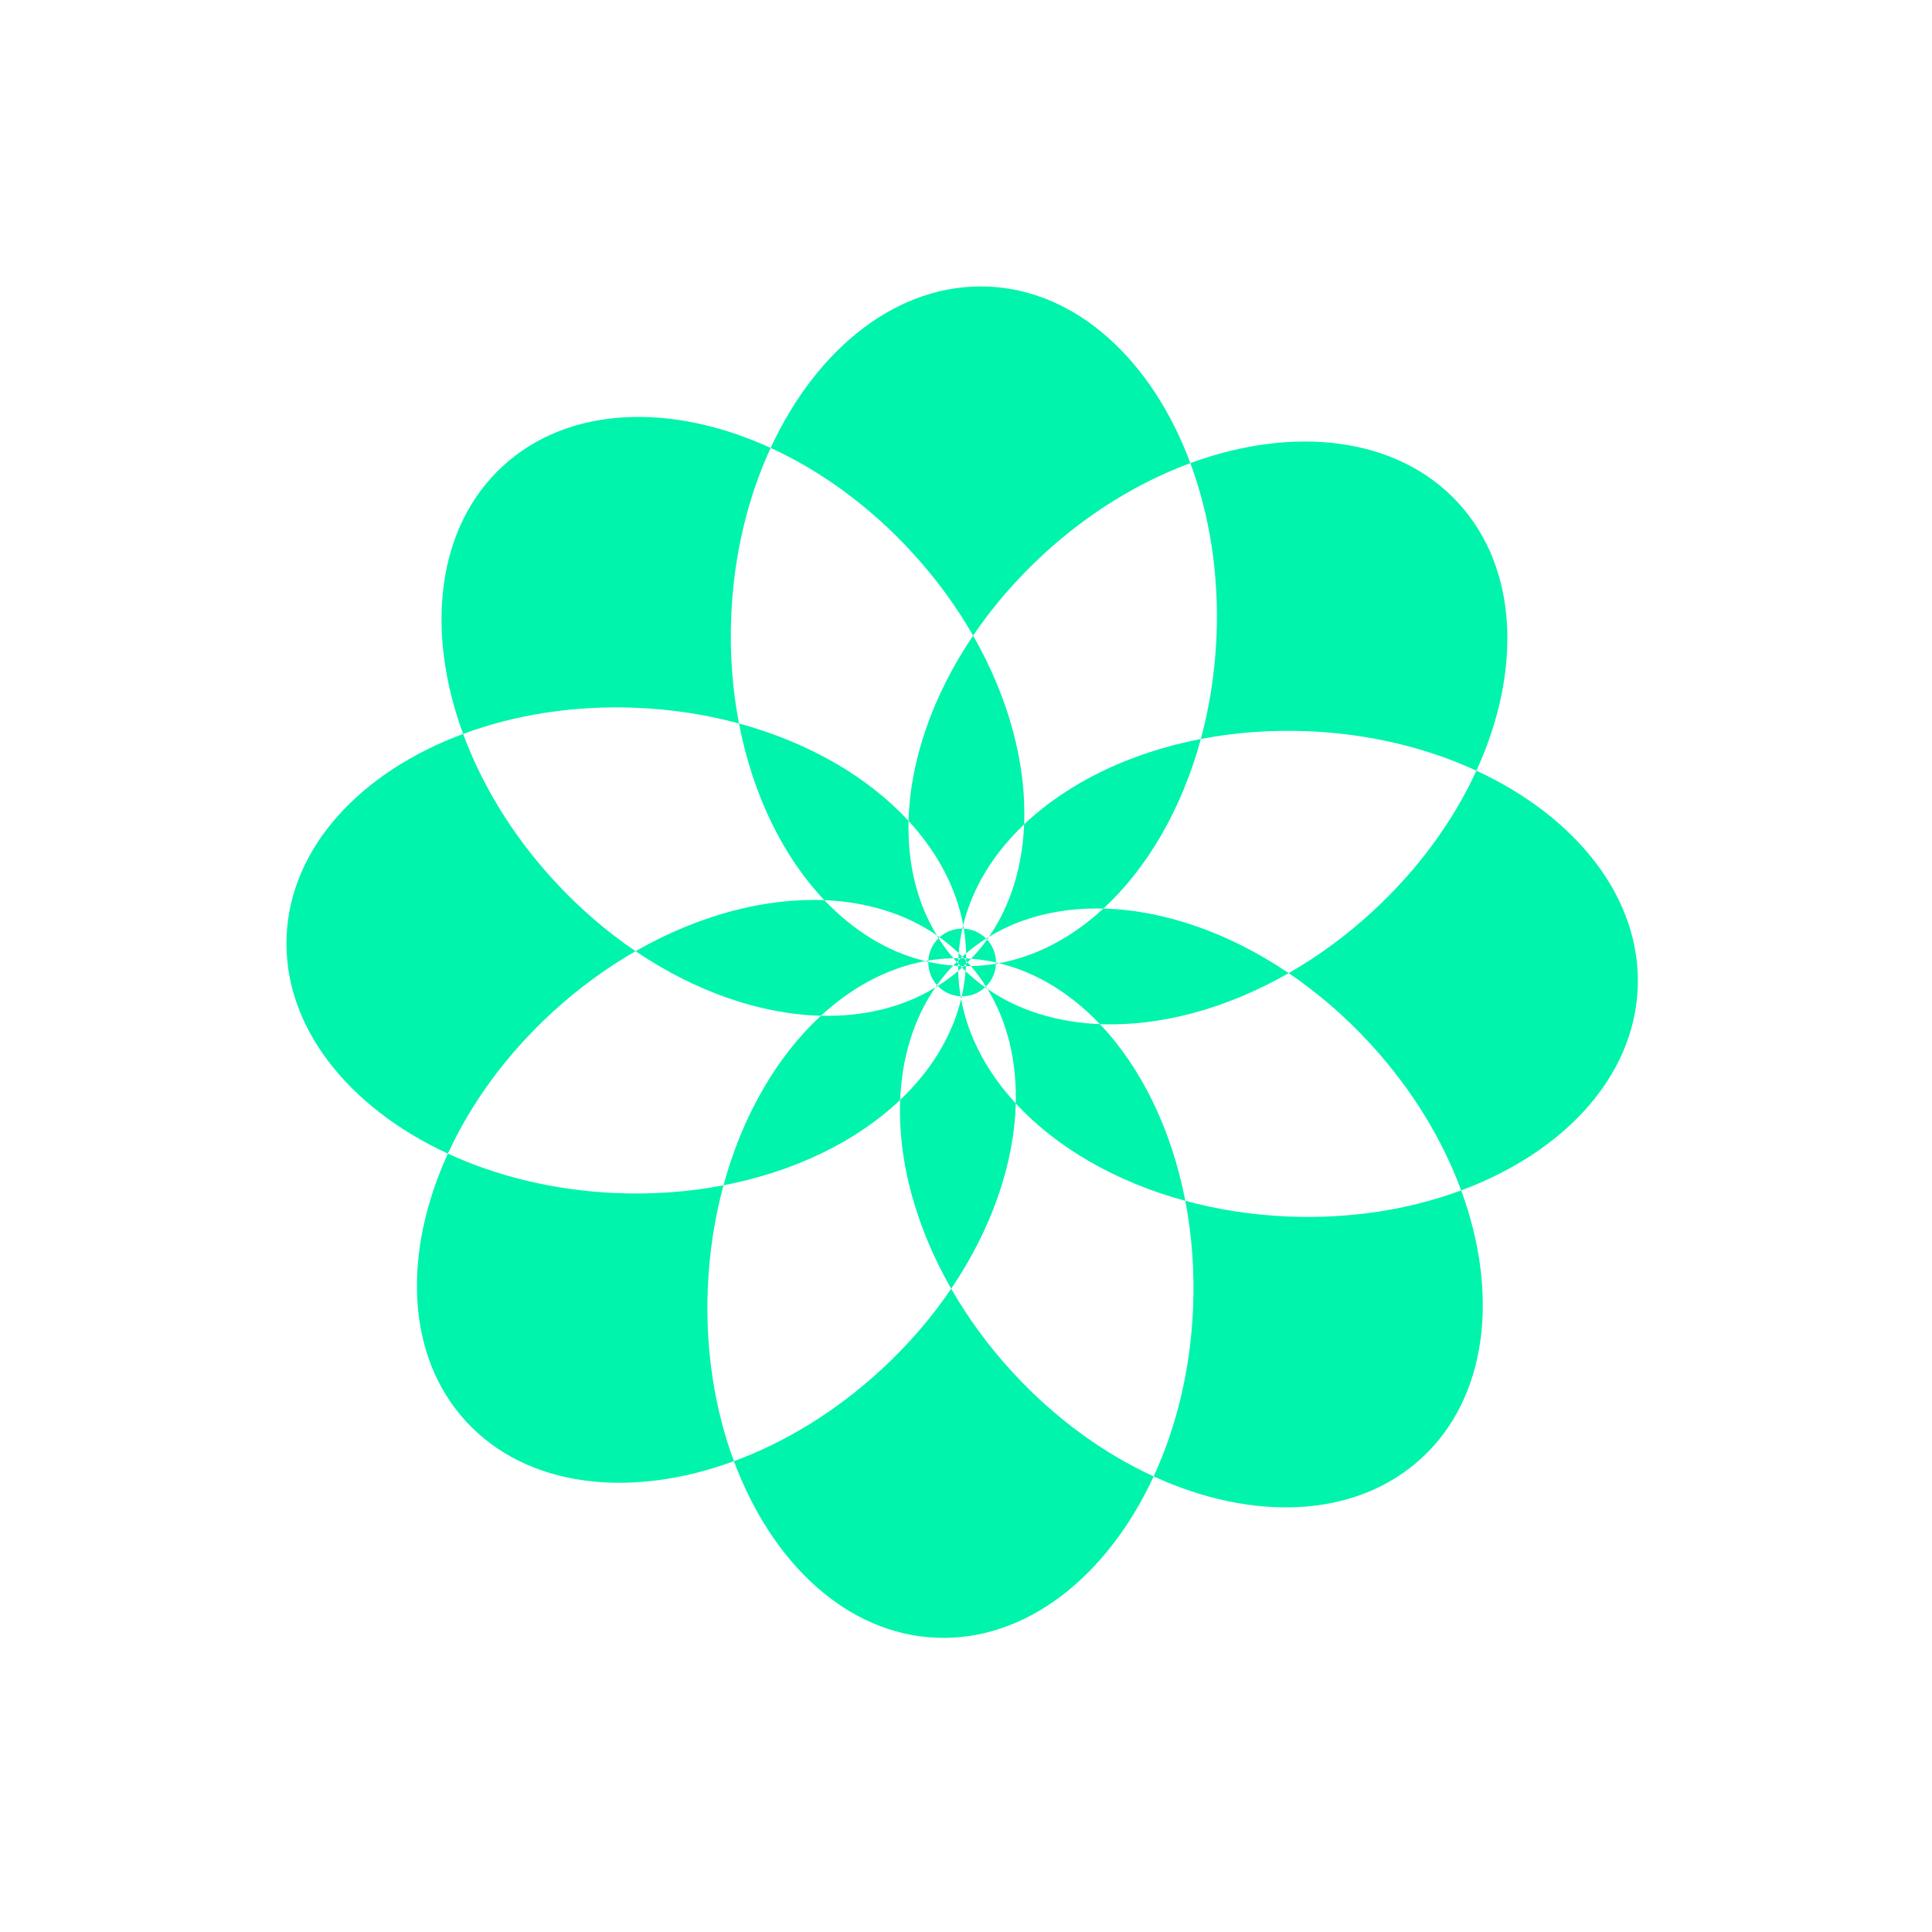
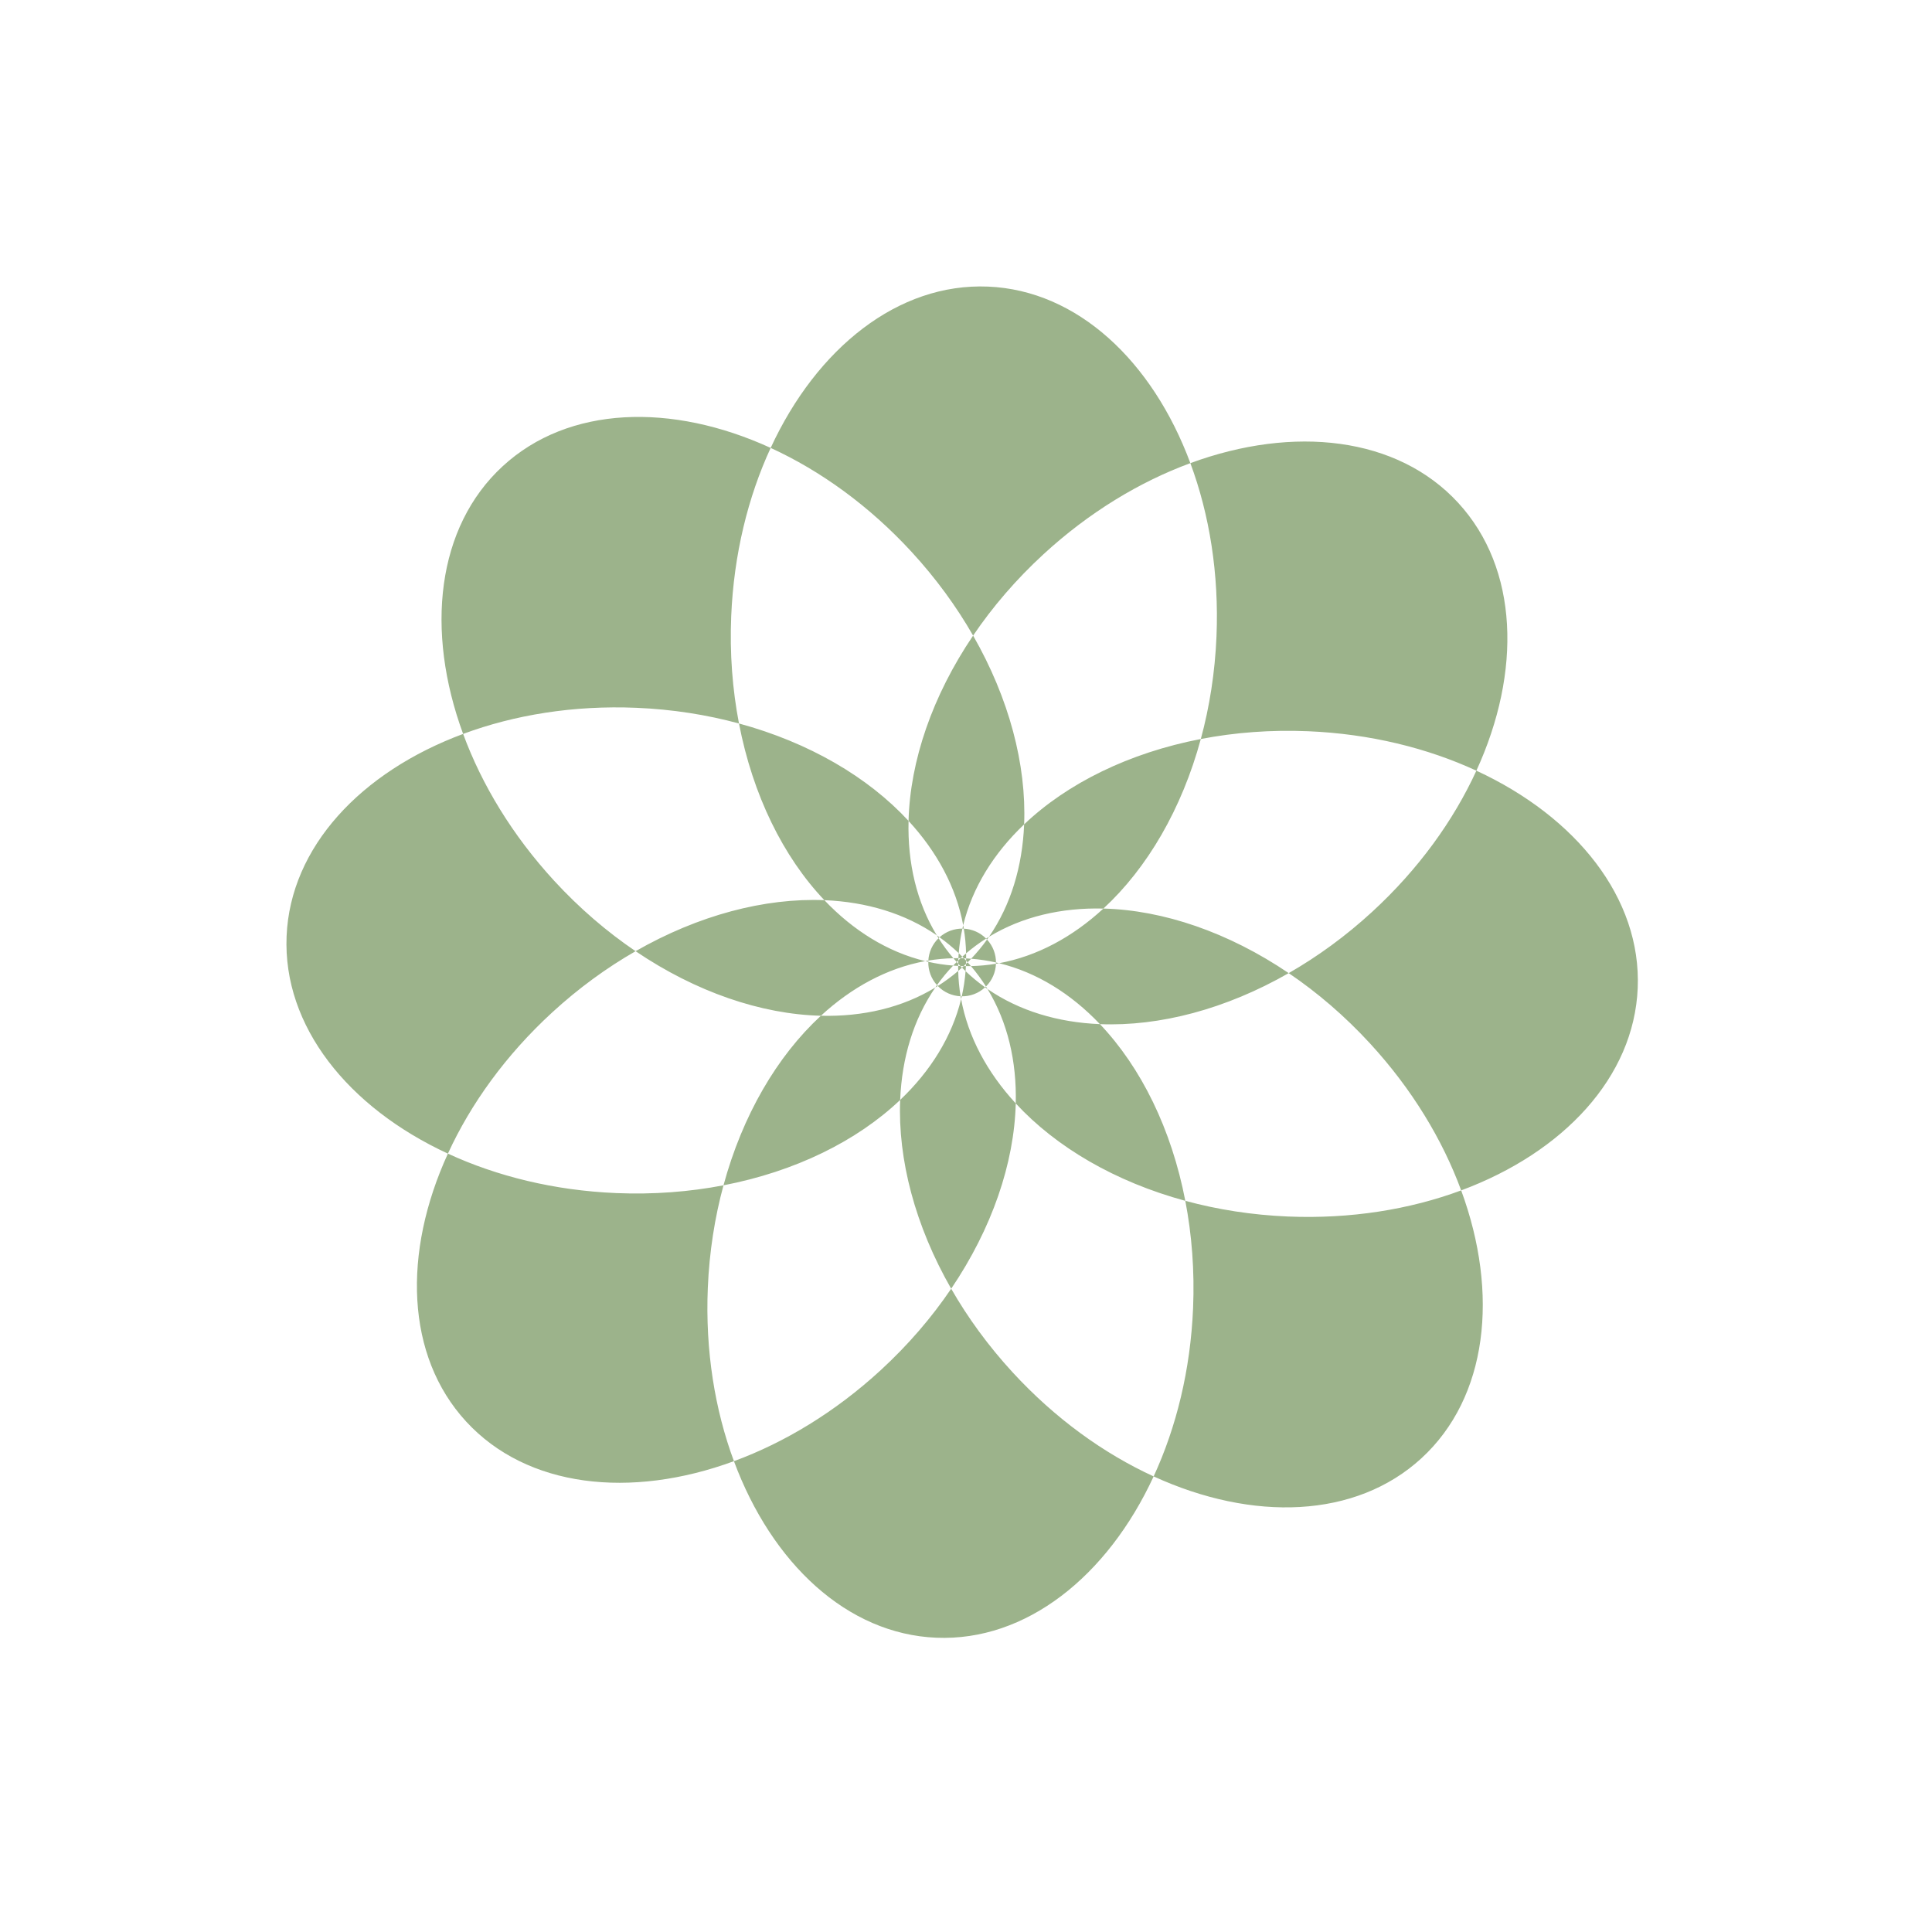
<svg xmlns="http://www.w3.org/2000/svg" width="179" height="179" viewBox="0 0 179 179" fill="none">
-   <path fill-rule="evenodd" clip-rule="evenodd" d="M127.144 84.469C124.693 86.724 122.08 88.624 119.399 90.16C113.814 86.379 107.772 84.318 102.23 84.178C106.293 80.432 109.497 74.945 111.256 68.469C114.399 67.863 117.744 67.604 121.203 67.749C126.924 67.989 132.244 69.305 136.787 71.404C134.674 76.015 131.426 80.532 127.144 84.469ZM110.287 42.91C106.771 33.446 99.81 26.9 91.546 26.553C83.217 26.204 75.681 32.24 71.402 41.499C62.223 37.294 52.673 37.587 46.585 43.186C40.449 48.828 39.388 58.425 42.909 67.998C33.444 71.514 26.899 78.475 26.553 86.739C26.204 95.067 32.24 102.604 41.499 106.883C37.293 116.063 37.586 125.614 43.185 131.702C48.828 137.839 58.426 138.899 67.999 135.378C71.516 144.842 78.477 151.388 86.74 151.735C95.069 152.084 102.606 146.048 106.885 136.789C116.063 140.994 125.613 140.7 131.702 135.102C137.838 129.46 138.899 119.863 135.378 110.29C144.842 106.774 151.387 99.813 151.734 91.549C152.082 83.22 146.046 75.684 136.787 71.404C140.994 62.225 140.7 52.674 135.101 46.586C129.459 40.449 119.861 39.389 110.287 42.91ZM109.819 111.257C112.801 112.067 115.992 112.57 119.319 112.71C125.132 112.953 130.623 112.056 135.378 110.29C133.65 105.592 130.819 100.901 126.942 96.685C124.599 94.137 122.051 91.955 119.399 90.16C113.576 93.496 107.43 95.111 101.908 94.886C99.227 92.066 96.051 90.09 92.565 89.241C96.076 88.594 99.367 86.819 102.23 84.178C98.34 84.08 94.696 84.928 91.631 86.793C93.657 83.852 94.728 80.27 94.886 76.378C98.903 72.559 104.633 69.745 111.256 68.469C112.065 65.487 112.568 62.296 112.708 58.968C112.951 53.156 112.054 47.665 110.287 42.91C105.59 44.638 100.899 47.469 96.684 51.345C94.136 53.688 91.954 56.237 90.159 58.888C88.624 56.207 86.723 53.595 84.469 51.143C80.531 46.861 76.013 43.612 71.402 41.499C69.302 46.042 67.987 51.362 67.747 57.083C67.602 60.542 67.861 63.887 68.467 67.031C65.486 66.221 62.294 65.718 58.967 65.578C53.155 65.334 47.663 66.231 42.909 67.998C44.637 72.695 47.468 77.387 51.344 81.603C53.687 84.151 56.236 86.333 58.887 88.128C56.206 89.664 53.594 91.564 51.142 93.819C46.861 97.756 43.612 102.273 41.499 106.883C46.043 108.983 51.362 110.299 57.083 110.539C60.542 110.684 63.887 110.425 67.031 109.819C66.221 112.801 65.718 115.992 65.579 119.319C65.335 125.132 66.232 130.623 67.999 135.378C72.696 133.65 77.387 130.819 81.602 126.943C84.15 124.6 86.332 122.051 88.127 119.4C89.663 122.081 91.564 124.693 93.818 127.145C97.756 131.427 102.273 134.676 106.885 136.789C108.984 132.245 110.299 126.926 110.539 121.205C110.684 117.746 110.425 114.401 109.819 111.257ZM94.109 102.231C97.855 106.294 103.343 109.498 109.819 111.257C108.543 104.634 105.728 98.904 101.908 94.886C98.016 94.729 94.434 93.657 91.494 91.632C91.447 91.554 91.399 91.476 91.35 91.399C91.936 90.819 92.246 90.061 92.275 89.291C92.372 89.275 92.469 89.258 92.565 89.241C92.469 89.217 92.374 89.195 92.278 89.173C92.278 88.414 92.004 87.653 91.45 87.05C91.45 87.05 91.45 87.05 91.45 87.05C91.511 86.965 91.572 86.879 91.631 86.793C91.541 86.847 91.452 86.903 91.363 86.959C90.793 86.386 90.05 86.078 89.295 86.041C89.278 85.934 89.259 85.828 89.24 85.722C90.088 82.236 92.065 79.06 94.886 76.378C95.11 70.856 93.495 64.711 90.159 58.888C86.379 64.474 84.318 70.516 84.177 76.057C80.431 71.994 74.943 68.789 68.467 67.031C69.743 73.654 72.559 79.384 76.378 83.401C70.856 83.177 64.71 84.792 58.887 88.128C64.473 91.908 70.515 93.969 76.056 94.11C71.993 97.856 68.789 103.343 67.031 109.819C73.654 108.543 79.383 105.728 83.401 101.909C83.177 107.431 84.791 113.577 88.127 119.4C91.908 113.814 93.969 107.772 94.109 102.231ZM89.047 92.566C89.694 96.077 91.469 99.367 94.109 102.231C94.207 98.34 93.359 94.697 91.494 91.632C91.419 91.58 91.345 91.528 91.271 91.475C91.298 91.45 91.324 91.425 91.35 91.399C90.934 90.74 90.47 90.109 89.957 89.509C90.739 89.491 91.512 89.418 92.275 89.291C92.277 89.252 92.278 89.213 92.278 89.173C91.524 89.004 90.757 88.887 89.977 88.826C90.512 88.266 91.003 87.673 91.45 87.05C91.421 87.019 91.392 86.989 91.363 86.959C90.717 87.37 90.097 87.826 89.508 88.33C89.491 87.558 89.419 86.795 89.295 86.041C89.252 86.039 89.209 86.038 89.166 86.037C89.19 85.932 89.214 85.827 89.24 85.722C88.593 82.211 86.817 78.921 84.177 76.057C84.079 79.948 84.927 83.591 86.792 86.656C83.852 84.631 80.27 83.559 76.378 83.401C79.059 86.222 82.235 88.198 85.721 89.047C82.21 89.694 78.92 91.469 76.056 94.11C79.947 94.208 83.59 93.36 86.655 91.495C84.63 94.436 83.559 98.017 83.401 101.909C86.221 99.228 88.198 96.052 89.047 92.566ZM89.001 92.305C89.015 92.392 89.031 92.479 89.047 92.566C89.068 92.48 89.088 92.394 89.107 92.308C89.877 92.317 90.653 92.044 91.264 91.481C91.266 91.479 91.269 91.477 91.271 91.475C90.635 91.022 90.031 90.523 89.461 89.978C89.474 89.823 89.484 89.668 89.491 89.512C89.647 89.513 89.802 89.512 89.957 89.509C89.857 89.391 89.754 89.274 89.65 89.158C89.76 89.049 89.87 88.938 89.977 88.826C89.822 88.814 89.667 88.804 89.511 88.796C89.512 88.64 89.511 88.485 89.508 88.33C89.39 88.43 89.273 88.533 89.157 88.638C89.048 88.527 88.937 88.418 88.825 88.31C88.886 87.54 89 86.782 89.166 86.037C88.412 86.031 87.654 86.296 87.049 86.837C86.964 86.776 86.878 86.716 86.792 86.656C86.846 86.746 86.902 86.835 86.958 86.923C86.372 87.491 86.054 88.237 86.011 88.997C85.914 89.013 85.818 89.03 85.721 89.047C85.816 89.07 85.911 89.093 86.007 89.114C85.992 89.882 86.258 90.657 86.812 91.272C86.759 91.346 86.707 91.42 86.655 91.495C86.733 91.448 86.81 91.4 86.887 91.352C87.465 91.95 88.226 92.27 89.001 92.305ZM88.779 89.958C88.796 90.75 88.871 91.533 89.001 92.305C89.036 92.307 89.072 92.308 89.107 92.308C89.28 91.545 89.399 90.768 89.461 89.978C89.349 89.87 89.238 89.761 89.129 89.65C89.162 89.621 89.195 89.59 89.228 89.56L89.283 89.51C89.352 89.511 89.422 89.512 89.491 89.512C89.493 89.468 89.496 89.423 89.497 89.378L89.5 89.304C89.55 89.256 89.6 89.207 89.65 89.158C89.62 89.125 89.589 89.092 89.559 89.059L89.509 89.005C89.51 88.935 89.511 88.865 89.511 88.796C89.467 88.794 89.422 88.792 89.377 88.79L89.303 88.787L89.243 88.725C89.214 88.695 89.186 88.666 89.157 88.638C89.124 88.668 89.091 88.698 89.058 88.728L89.004 88.778L88.943 88.777C88.894 88.776 88.844 88.776 88.795 88.776C88.803 88.62 88.813 88.465 88.825 88.31C88.265 87.775 87.672 87.284 87.049 86.837C87.039 86.846 87.029 86.856 87.019 86.865C86.999 86.884 86.978 86.903 86.958 86.923C87.368 87.57 87.825 88.189 88.329 88.779C87.547 88.797 86.774 88.87 86.011 88.997C86.009 89.036 86.007 89.075 86.007 89.114C86.761 89.284 87.529 89.401 88.309 89.462C87.764 90.032 87.266 90.636 86.812 91.272C86.819 91.279 86.826 91.287 86.834 91.295C86.851 91.314 86.869 91.333 86.887 91.352C87.546 90.936 88.178 90.471 88.779 89.958ZM88.775 89.492C88.774 89.648 88.775 89.803 88.779 89.958C88.897 89.858 89.013 89.755 89.129 89.65C89.08 89.601 89.031 89.551 88.983 89.501C89.083 89.505 89.183 89.508 89.283 89.51C89.356 89.442 89.428 89.373 89.5 89.304C89.504 89.204 89.507 89.104 89.509 89.005C89.441 88.931 89.372 88.859 89.303 88.787C89.203 88.783 89.103 88.78 89.004 88.778C88.93 88.846 88.858 88.915 88.786 88.984L88.789 88.91L88.79 88.876L88.792 88.84L88.795 88.776C88.639 88.775 88.484 88.776 88.329 88.779C88.43 88.897 88.532 89.014 88.637 89.13C88.526 89.239 88.417 89.35 88.309 89.462C88.464 89.474 88.619 89.484 88.775 89.492ZM88.778 89.283L88.727 89.229C88.713 89.214 88.699 89.198 88.685 89.183C88.669 89.165 88.653 89.148 88.637 89.13C88.686 89.081 88.736 89.032 88.786 88.984C88.782 89.084 88.779 89.184 88.778 89.283ZM88.778 89.283C88.776 89.353 88.775 89.423 88.775 89.492C88.82 89.494 88.864 89.496 88.909 89.498L88.983 89.501C88.914 89.429 88.846 89.357 88.778 89.283Z" fill="#00F4AB" />
+   <path fill-rule="evenodd" clip-rule="evenodd" d="M127.144 84.469C124.693 86.724 122.08 88.624 119.399 90.16C113.814 86.379 107.772 84.318 102.23 84.178C106.293 80.432 109.497 74.945 111.256 68.469C114.399 67.863 117.744 67.604 121.203 67.749C126.924 67.989 132.244 69.305 136.787 71.404C134.674 76.015 131.426 80.532 127.144 84.469ZM110.287 42.91C106.771 33.446 99.81 26.9 91.546 26.553C83.217 26.204 75.681 32.24 71.402 41.499C62.223 37.294 52.673 37.587 46.585 43.186C40.449 48.828 39.388 58.425 42.909 67.998C33.444 71.514 26.899 78.475 26.553 86.739C26.204 95.067 32.24 102.604 41.499 106.883C37.293 116.063 37.586 125.614 43.185 131.702C48.828 137.839 58.426 138.899 67.999 135.378C71.516 144.842 78.477 151.388 86.74 151.735C95.069 152.084 102.606 146.048 106.885 136.789C116.063 140.994 125.613 140.7 131.702 135.102C137.838 129.46 138.899 119.863 135.378 110.29C144.842 106.774 151.387 99.813 151.734 91.549C152.082 83.22 146.046 75.684 136.787 71.404C140.994 62.225 140.7 52.674 135.101 46.586C129.459 40.449 119.861 39.389 110.287 42.91ZM109.819 111.257C112.801 112.067 115.992 112.57 119.319 112.71C125.132 112.953 130.623 112.056 135.378 110.29C133.65 105.592 130.819 100.901 126.942 96.685C124.599 94.137 122.051 91.955 119.399 90.16C113.576 93.496 107.43 95.111 101.908 94.886C99.227 92.066 96.051 90.09 92.565 89.241C96.076 88.594 99.367 86.819 102.23 84.178C98.34 84.08 94.696 84.928 91.631 86.793C93.657 83.852 94.728 80.27 94.886 76.378C98.903 72.559 104.633 69.745 111.256 68.469C112.065 65.487 112.568 62.296 112.708 58.968C112.951 53.156 112.054 47.665 110.287 42.91C105.59 44.638 100.899 47.469 96.684 51.345C94.136 53.688 91.954 56.237 90.159 58.888C88.624 56.207 86.723 53.595 84.469 51.143C80.531 46.861 76.013 43.612 71.402 41.499C69.302 46.042 67.987 51.362 67.747 57.083C67.602 60.542 67.861 63.887 68.467 67.031C65.486 66.221 62.294 65.718 58.967 65.578C53.155 65.334 47.663 66.231 42.909 67.998C44.637 72.695 47.468 77.387 51.344 81.603C53.687 84.151 56.236 86.333 58.887 88.128C56.206 89.664 53.594 91.564 51.142 93.819C46.861 97.756 43.612 102.273 41.499 106.883C46.043 108.983 51.362 110.299 57.083 110.539C60.542 110.684 63.887 110.425 67.031 109.819C66.221 112.801 65.718 115.992 65.579 119.319C65.335 125.132 66.232 130.623 67.999 135.378C72.696 133.65 77.387 130.819 81.602 126.943C84.15 124.6 86.332 122.051 88.127 119.4C89.663 122.081 91.564 124.693 93.818 127.145C97.756 131.427 102.273 134.676 106.885 136.789C108.984 132.245 110.299 126.926 110.539 121.205C110.684 117.746 110.425 114.401 109.819 111.257ZM94.109 102.231C97.855 106.294 103.343 109.498 109.819 111.257C108.543 104.634 105.728 98.904 101.908 94.886C98.016 94.729 94.434 93.657 91.494 91.632C91.447 91.554 91.399 91.476 91.35 91.399C91.936 90.819 92.246 90.061 92.275 89.291C92.372 89.275 92.469 89.258 92.565 89.241C92.469 89.217 92.374 89.195 92.278 89.173C92.278 88.414 92.004 87.653 91.45 87.05C91.45 87.05 91.45 87.05 91.45 87.05C91.511 86.965 91.572 86.879 91.631 86.793C91.541 86.847 91.452 86.903 91.363 86.959C90.793 86.386 90.05 86.078 89.295 86.041C89.278 85.934 89.259 85.828 89.24 85.722C90.088 82.236 92.065 79.06 94.886 76.378C95.11 70.856 93.495 64.711 90.159 58.888C86.379 64.474 84.318 70.516 84.177 76.057C80.431 71.994 74.943 68.789 68.467 67.031C69.743 73.654 72.559 79.384 76.378 83.401C70.856 83.177 64.71 84.792 58.887 88.128C64.473 91.908 70.515 93.969 76.056 94.11C71.993 97.856 68.789 103.343 67.031 109.819C73.654 108.543 79.383 105.728 83.401 101.909C83.177 107.431 84.791 113.577 88.127 119.4C91.908 113.814 93.969 107.772 94.109 102.231ZM89.047 92.566C89.694 96.077 91.469 99.367 94.109 102.231C94.207 98.34 93.359 94.697 91.494 91.632C91.419 91.58 91.345 91.528 91.271 91.475C91.298 91.45 91.324 91.425 91.35 91.399C90.934 90.74 90.47 90.109 89.957 89.509C90.739 89.491 91.512 89.418 92.275 89.291C92.277 89.252 92.278 89.213 92.278 89.173C91.524 89.004 90.757 88.887 89.977 88.826C90.512 88.266 91.003 87.673 91.45 87.05C91.421 87.019 91.392 86.989 91.363 86.959C90.717 87.37 90.097 87.826 89.508 88.33C89.491 87.558 89.419 86.795 89.295 86.041C89.252 86.039 89.209 86.038 89.166 86.037C89.19 85.932 89.214 85.827 89.24 85.722C88.593 82.211 86.817 78.921 84.177 76.057C84.079 79.948 84.927 83.591 86.792 86.656C83.852 84.631 80.27 83.559 76.378 83.401C79.059 86.222 82.235 88.198 85.721 89.047C82.21 89.694 78.92 91.469 76.056 94.11C79.947 94.208 83.59 93.36 86.655 91.495C84.63 94.436 83.559 98.017 83.401 101.909C86.221 99.228 88.198 96.052 89.047 92.566ZM89.001 92.305C89.015 92.392 89.031 92.479 89.047 92.566C89.068 92.48 89.088 92.394 89.107 92.308C89.877 92.317 90.653 92.044 91.264 91.481C91.266 91.479 91.269 91.477 91.271 91.475C90.635 91.022 90.031 90.523 89.461 89.978C89.474 89.823 89.484 89.668 89.491 89.512C89.647 89.513 89.802 89.512 89.957 89.509C89.857 89.391 89.754 89.274 89.65 89.158C89.76 89.049 89.87 88.938 89.977 88.826C89.822 88.814 89.667 88.804 89.511 88.796C89.512 88.64 89.511 88.485 89.508 88.33C89.39 88.43 89.273 88.533 89.157 88.638C89.048 88.527 88.937 88.418 88.825 88.31C88.886 87.54 89 86.782 89.166 86.037C88.412 86.031 87.654 86.296 87.049 86.837C86.964 86.776 86.878 86.716 86.792 86.656C86.846 86.746 86.902 86.835 86.958 86.923C86.372 87.491 86.054 88.237 86.011 88.997C85.914 89.013 85.818 89.03 85.721 89.047C85.816 89.07 85.911 89.093 86.007 89.114C85.992 89.882 86.258 90.657 86.812 91.272C86.759 91.346 86.707 91.42 86.655 91.495C86.733 91.448 86.81 91.4 86.887 91.352C87.465 91.95 88.226 92.27 89.001 92.305ZM88.779 89.958C88.796 90.75 88.871 91.533 89.001 92.305C89.036 92.307 89.072 92.308 89.107 92.308C89.28 91.545 89.399 90.768 89.461 89.978C89.349 89.87 89.238 89.761 89.129 89.65C89.162 89.621 89.195 89.59 89.228 89.56L89.283 89.51C89.352 89.511 89.422 89.512 89.491 89.512C89.493 89.468 89.496 89.423 89.497 89.378L89.5 89.304C89.55 89.256 89.6 89.207 89.65 89.158C89.62 89.125 89.589 89.092 89.559 89.059L89.509 89.005C89.51 88.935 89.511 88.865 89.511 88.796C89.467 88.794 89.422 88.792 89.377 88.79L89.303 88.787L89.243 88.725C89.214 88.695 89.186 88.666 89.157 88.638C89.124 88.668 89.091 88.698 89.058 88.728L89.004 88.778L88.943 88.777C88.894 88.776 88.844 88.776 88.795 88.776C88.803 88.62 88.813 88.465 88.825 88.31C88.265 87.775 87.672 87.284 87.049 86.837C87.039 86.846 87.029 86.856 87.019 86.865C86.999 86.884 86.978 86.903 86.958 86.923C87.368 87.57 87.825 88.189 88.329 88.779C87.547 88.797 86.774 88.87 86.011 88.997C86.009 89.036 86.007 89.075 86.007 89.114C86.761 89.284 87.529 89.401 88.309 89.462C87.764 90.032 87.266 90.636 86.812 91.272C86.819 91.279 86.826 91.287 86.834 91.295C86.851 91.314 86.869 91.333 86.887 91.352C87.546 90.936 88.178 90.471 88.779 89.958ZM88.775 89.492C88.774 89.648 88.775 89.803 88.779 89.958C88.897 89.858 89.013 89.755 89.129 89.65C89.08 89.601 89.031 89.551 88.983 89.501C89.083 89.505 89.183 89.508 89.283 89.51C89.356 89.442 89.428 89.373 89.5 89.304C89.504 89.204 89.507 89.104 89.509 89.005C89.441 88.931 89.372 88.859 89.303 88.787C89.203 88.783 89.103 88.78 89.004 88.778C88.93 88.846 88.858 88.915 88.786 88.984L88.789 88.91L88.79 88.876L88.792 88.84L88.795 88.776C88.639 88.775 88.484 88.776 88.329 88.779C88.43 88.897 88.532 89.014 88.637 89.13C88.526 89.239 88.417 89.35 88.309 89.462C88.464 89.474 88.619 89.484 88.775 89.492ZM88.778 89.283L88.727 89.229C88.713 89.214 88.699 89.198 88.685 89.183C88.669 89.165 88.653 89.148 88.637 89.13C88.686 89.081 88.736 89.032 88.786 88.984C88.782 89.084 88.779 89.184 88.778 89.283ZM88.778 89.283C88.776 89.353 88.775 89.423 88.775 89.492C88.82 89.494 88.864 89.496 88.909 89.498L88.983 89.501C88.914 89.429 88.846 89.357 88.778 89.283Z" fill="#9CB38B" />
</svg>
